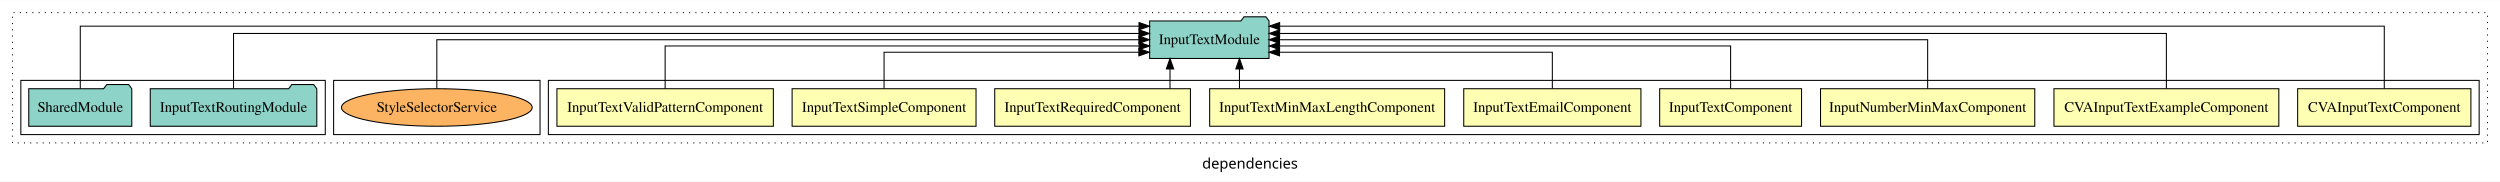
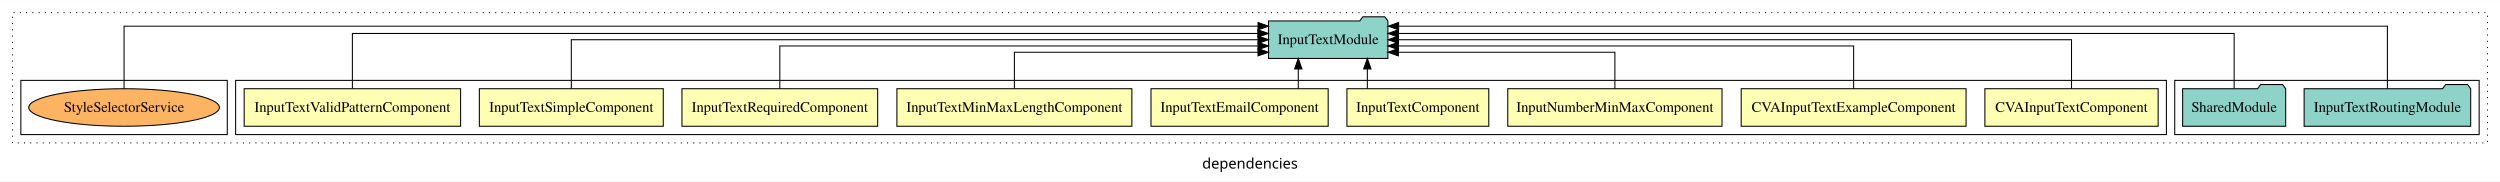
<svg xmlns="http://www.w3.org/2000/svg" width="2398pt" height="174pt" viewBox="0.00 0.00 2398.00 173.80">
  <g id="graph0" class="graph" transform="scale(1 1) rotate(0) translate(4 169.8)">
    <polygon fill="white" stroke="transparent" points="-4,4 -4,-169.8 2394,-169.8 2394,4 -4,4" />
    <text text-anchor="middle" x="1195" y="-8.2" font-family="sans-serif" font-size="14.00">dependencies</text>
    <g id="clust1" class="cluster">
      <polygon fill="none" stroke="black" stroke-dasharray="1,5" points="8,-32.8 8,-157.8 2382,-157.8 2382,-32.8 8,-32.8" />
    </g>
+     <g id="clust12" class="cluster">
+       <polygon fill="none" stroke="black" points="2082,-40.8 2082,-92.8 2374,-92.8 2374,-40.8 2082,-40.8" />
+     </g>
    <g id="clust2" class="cluster">
-       <polygon fill="none" stroke="black" points="522,-40.8 522,-92.8 2374,-92.8 2374,-40.8 522,-40.8" />
+       <polygon fill="none" stroke="black" points="222,-40.8 222,-92.8 2074,-92.8 2074,-40.8 222,-40.8" />
    </g>
    <g id="clust15" class="cluster">
-       <polygon fill="none" stroke="black" points="316,-40.8 316,-92.8 514,-92.8 514,-40.8 316,-40.8" />
-     </g>
-     <g id="clust12" class="cluster">
-       <polygon fill="none" stroke="black" points="16,-40.8 16,-92.8 308,-92.8 308,-40.8 16,-40.8" />
+       <polygon fill="none" stroke="black" points="16,-40.8 16,-92.8 214,-92.8 214,-40.8 16,-40.8" />
    </g>
    <g id="node1" class="node">
-       <polygon fill="#ffffb3" stroke="black" points="2366.09,-84.8 2199.91,-84.8 2199.91,-48.8 2366.09,-48.8 2366.09,-84.8" />
-       <text text-anchor="middle" x="2283" y="-62.6" font-family="Times,serif" font-size="14.00">CVAInputTextComponent</text>
+       <polygon fill="#ffffb3" stroke="black" points="2066.09,-84.8 1899.91,-84.8 1899.91,-48.8 2066.09,-48.8 2066.09,-84.8" />
+       <text text-anchor="middle" x="1983" y="-62.6" font-family="Times,serif" font-size="14.00">CVAInputTextComponent</text>
    </g>
    <g id="node10" class="node">
-       <polygon fill="#8dd3c7" stroke="black" points="1213.26,-149.8 1210.26,-153.8 1189.26,-153.8 1186.26,-149.8 1098.74,-149.8 1098.74,-113.8 1213.26,-113.8 1213.26,-149.8" />
-       <text text-anchor="middle" x="1156" y="-127.6" font-family="Times,serif" font-size="14.00">InputTextModule</text>
+       <polygon fill="#8dd3c7" stroke="black" points="1327.26,-149.8 1324.26,-153.8 1303.26,-153.8 1300.26,-149.8 1212.74,-149.8 1212.74,-113.8 1327.26,-113.8 1327.26,-149.8" />
+       <text text-anchor="middle" x="1270" y="-127.6" font-family="Times,serif" font-size="14.00">InputTextModule</text>
    </g>
    <g id="edge1" class="edge">
-       <path fill="none" stroke="black" d="M2283,-84.89C2283,-107.93 2283,-144.8 2283,-144.8 2283,-144.8 1223.44,-144.8 1223.44,-144.8" />
-       <polygon fill="black" stroke="black" points="1223.44,-141.3 1213.44,-144.8 1223.44,-148.3 1223.44,-141.3" />
+       <path fill="none" stroke="black" d="M1983,-84.91C1983,-104.14 1983,-131.8 1983,-131.8 1983,-131.8 1337.44,-131.8 1337.44,-131.8" />
+       <polygon fill="black" stroke="black" points="1337.44,-128.3 1327.44,-131.8 1337.44,-135.3 1337.44,-128.3" />
    </g>
    <g id="node2" class="node">
-       <polygon fill="#ffffb3" stroke="black" points="2181.85,-84.8 1966.15,-84.8 1966.15,-48.8 2181.85,-48.8 2181.85,-84.8" />
-       <text text-anchor="middle" x="2074" y="-62.6" font-family="Times,serif" font-size="14.00">CVAInputTextExampleComponent</text>
+       <polygon fill="#ffffb3" stroke="black" points="1881.85,-84.8 1666.15,-84.8 1666.15,-48.8 1881.85,-48.8 1881.85,-84.8" />
+       <text text-anchor="middle" x="1774" y="-62.6" font-family="Times,serif" font-size="14.00">CVAInputTextExampleComponent</text>
    </g>
    <g id="edge2" class="edge">
-       <path fill="none" stroke="black" d="M2074,-85.08C2074,-106.12 2074,-137.8 2074,-137.8 2074,-137.8 1223.43,-137.8 1223.43,-137.8" />
-       <polygon fill="black" stroke="black" points="1223.43,-134.3 1213.43,-137.8 1223.42,-141.3 1223.43,-134.3" />
+       <path fill="none" stroke="black" d="M1774,-84.82C1774,-102.17 1774,-125.8 1774,-125.8 1774,-125.8 1337.32,-125.8 1337.32,-125.8" />
+       <polygon fill="black" stroke="black" points="1337.32,-122.3 1327.32,-125.8 1337.32,-129.3 1337.32,-122.3" />
    </g>
    <g id="node3" class="node">
-       <polygon fill="#ffffb3" stroke="black" points="1947.75,-84.8 1742.25,-84.8 1742.25,-48.8 1947.75,-48.8 1947.75,-84.8" />
-       <text text-anchor="middle" x="1845" y="-62.6" font-family="Times,serif" font-size="14.00">InputNumberMinMaxComponent</text>
+       <polygon fill="#ffffb3" stroke="black" points="1647.75,-84.8 1442.25,-84.8 1442.25,-48.8 1647.75,-48.8 1647.75,-84.8" />
+       <text text-anchor="middle" x="1545" y="-62.6" font-family="Times,serif" font-size="14.00">InputNumberMinMaxComponent</text>
    </g>
    <g id="edge3" class="edge">
-       <path fill="none" stroke="black" d="M1845,-84.91C1845,-104.14 1845,-131.8 1845,-131.8 1845,-131.8 1223.26,-131.8 1223.26,-131.8" />
-       <polygon fill="black" stroke="black" points="1223.26,-128.3 1213.26,-131.8 1223.26,-135.3 1223.26,-128.3" />
+       <path fill="none" stroke="black" d="M1545,-85.04C1545,-100.37 1545,-119.8 1545,-119.8 1545,-119.8 1337.31,-119.8 1337.31,-119.8" />
+       <polygon fill="black" stroke="black" points="1337.31,-116.3 1327.31,-119.8 1337.31,-123.3 1337.31,-116.3" />
    </g>
    <g id="node4" class="node">
-       <polygon fill="#ffffb3" stroke="black" points="1724.04,-84.8 1587.96,-84.8 1587.96,-48.8 1724.04,-48.8 1724.04,-84.8" />
-       <text text-anchor="middle" x="1656" y="-62.6" font-family="Times,serif" font-size="14.00">InputTextComponent</text>
+       <polygon fill="#ffffb3" stroke="black" points="1424.04,-84.8 1287.96,-84.8 1287.96,-48.8 1424.04,-48.8 1424.04,-84.8" />
+       <text text-anchor="middle" x="1356" y="-62.6" font-family="Times,serif" font-size="14.00">InputTextComponent</text>
    </g>
    <g id="edge4" class="edge">
-       <path fill="none" stroke="black" d="M1656,-84.82C1656,-102.17 1656,-125.8 1656,-125.8 1656,-125.8 1223.36,-125.8 1223.36,-125.8" />
-       <polygon fill="black" stroke="black" points="1223.36,-122.3 1213.36,-125.8 1223.36,-129.3 1223.36,-122.3" />
+       <path fill="none" stroke="black" d="M1307.55,-84.91C1307.55,-84.91 1307.55,-103.79 1307.55,-103.79" />
+       <polygon fill="black" stroke="black" points="1304.05,-103.79 1307.55,-113.79 1311.05,-103.79 1304.05,-103.79" />
    </g>
    <g id="node5" class="node">
-       <polygon fill="#ffffb3" stroke="black" points="1569.98,-84.8 1400.02,-84.8 1400.02,-48.8 1569.98,-48.8 1569.98,-84.8" />
-       <text text-anchor="middle" x="1485" y="-62.6" font-family="Times,serif" font-size="14.00">InputTextEmailComponent</text>
+       <polygon fill="#ffffb3" stroke="black" points="1269.98,-84.8 1100.02,-84.8 1100.02,-48.8 1269.98,-48.8 1269.98,-84.8" />
+       <text text-anchor="middle" x="1185" y="-62.6" font-family="Times,serif" font-size="14.00">InputTextEmailComponent</text>
    </g>
    <g id="edge5" class="edge">
-       <path fill="none" stroke="black" d="M1485,-85.04C1485,-100.37 1485,-119.8 1485,-119.8 1485,-119.8 1223.31,-119.8 1223.31,-119.8" />
-       <polygon fill="black" stroke="black" points="1223.31,-116.3 1213.31,-119.8 1223.31,-123.3 1223.31,-116.3" />
+       <path fill="none" stroke="black" d="M1241.31,-84.91C1241.31,-84.91 1241.31,-103.79 1241.31,-103.79" />
+       <polygon fill="black" stroke="black" points="1237.81,-103.79 1241.31,-113.79 1244.81,-103.79 1237.81,-103.79" />
    </g>
    <g id="node6" class="node">
-       <polygon fill="#ffffb3" stroke="black" points="1381.69,-84.8 1156.31,-84.8 1156.31,-48.8 1381.69,-48.8 1381.69,-84.8" />
-       <text text-anchor="middle" x="1269" y="-62.6" font-family="Times,serif" font-size="14.00">InputTextMinMaxLengthComponent</text>
+       <polygon fill="#ffffb3" stroke="black" points="1081.69,-84.8 856.31,-84.8 856.31,-48.8 1081.69,-48.8 1081.69,-84.8" />
+       <text text-anchor="middle" x="969" y="-62.6" font-family="Times,serif" font-size="14.00">InputTextMinMaxLengthComponent</text>
    </g>
    <g id="edge6" class="edge">
-       <path fill="none" stroke="black" d="M1184.89,-84.91C1184.89,-84.91 1184.89,-103.79 1184.89,-103.79" />
-       <polygon fill="black" stroke="black" points="1181.39,-103.79 1184.89,-113.79 1188.39,-103.79 1181.39,-103.79" />
+       <path fill="none" stroke="black" d="M969,-85.04C969,-100.37 969,-119.8 969,-119.8 969,-119.8 1202.68,-119.8 1202.68,-119.8" />
+       <polygon fill="black" stroke="black" points="1202.68,-123.3 1212.68,-119.8 1202.68,-116.3 1202.68,-123.3" />
    </g>
    <g id="node7" class="node">
-       <polygon fill="#ffffb3" stroke="black" points="1137.86,-84.8 950.14,-84.8 950.14,-48.8 1137.86,-48.8 1137.86,-84.8" />
-       <text text-anchor="middle" x="1044" y="-62.6" font-family="Times,serif" font-size="14.00">InputTextRequiredComponent</text>
+       <polygon fill="#ffffb3" stroke="black" points="837.86,-84.8 650.14,-84.8 650.14,-48.8 837.86,-48.8 837.86,-84.8" />
+       <text text-anchor="middle" x="744" y="-62.6" font-family="Times,serif" font-size="14.00">InputTextRequiredComponent</text>
    </g>
    <g id="edge7" class="edge">
-       <path fill="none" stroke="black" d="M1118.27,-84.91C1118.27,-84.91 1118.27,-103.79 1118.27,-103.79" />
-       <polygon fill="black" stroke="black" points="1114.77,-103.79 1118.27,-113.79 1121.77,-103.79 1114.77,-103.79" />
+       <path fill="none" stroke="black" d="M744,-84.82C744,-102.17 744,-125.8 744,-125.8 744,-125.8 1202.71,-125.8 1202.71,-125.8" />
+       <polygon fill="black" stroke="black" points="1202.71,-129.3 1212.71,-125.8 1202.71,-122.3 1202.71,-129.3" />
    </g>
    <g id="node8" class="node">
-       <polygon fill="#ffffb3" stroke="black" points="932.21,-84.8 755.79,-84.8 755.79,-48.8 932.21,-48.8 932.21,-84.8" />
-       <text text-anchor="middle" x="844" y="-62.6" font-family="Times,serif" font-size="14.00">InputTextSimpleComponent</text>
+       <polygon fill="#ffffb3" stroke="black" points="632.21,-84.8 455.79,-84.8 455.79,-48.8 632.21,-48.8 632.21,-84.8" />
+       <text text-anchor="middle" x="544" y="-62.6" font-family="Times,serif" font-size="14.00">InputTextSimpleComponent</text>
    </g>
    <g id="edge8" class="edge">
-       <path fill="none" stroke="black" d="M844,-85.04C844,-100.37 844,-119.8 844,-119.8 844,-119.8 1088.41,-119.8 1088.41,-119.8" />
-       <polygon fill="black" stroke="black" points="1088.41,-123.3 1098.41,-119.8 1088.41,-116.3 1088.41,-123.3" />
+       <path fill="none" stroke="black" d="M544,-84.91C544,-104.14 544,-131.8 544,-131.8 544,-131.8 1202.73,-131.8 1202.73,-131.8" />
+       <polygon fill="black" stroke="black" points="1202.73,-135.3 1212.73,-131.8 1202.73,-128.3 1202.73,-135.3" />
    </g>
    <g id="node9" class="node">
-       <polygon fill="#ffffb3" stroke="black" points="737.8,-84.8 530.2,-84.8 530.2,-48.8 737.8,-48.8 737.8,-84.8" />
-       <text text-anchor="middle" x="634" y="-62.6" font-family="Times,serif" font-size="14.00">InputTextValidPatternComponent</text>
+       <polygon fill="#ffffb3" stroke="black" points="437.8,-84.8 230.2,-84.8 230.2,-48.8 437.8,-48.8 437.8,-84.8" />
+       <text text-anchor="middle" x="334" y="-62.6" font-family="Times,serif" font-size="14.00">InputTextValidPatternComponent</text>
    </g>
    <g id="edge9" class="edge">
-       <path fill="none" stroke="black" d="M634,-84.82C634,-102.17 634,-125.8 634,-125.8 634,-125.8 1088.64,-125.8 1088.64,-125.8" />
-       <polygon fill="black" stroke="black" points="1088.64,-129.3 1098.64,-125.8 1088.64,-122.3 1088.64,-129.3" />
+       <path fill="none" stroke="black" d="M334,-85.08C334,-106.12 334,-137.8 334,-137.8 334,-137.8 1202.51,-137.8 1202.51,-137.8" />
+       <polygon fill="black" stroke="black" points="1202.51,-141.3 1212.51,-137.8 1202.51,-134.3 1202.51,-141.3" />
    </g>
    <g id="node11" class="node">
-       <polygon fill="#8dd3c7" stroke="black" points="299.88,-84.8 296.88,-88.8 275.88,-88.8 272.88,-84.8 140.12,-84.8 140.12,-48.8 299.88,-48.8 299.88,-84.8" />
-       <text text-anchor="middle" x="220" y="-62.6" font-family="Times,serif" font-size="14.00">InputTextRoutingModule</text>
+       <polygon fill="#8dd3c7" stroke="black" points="2365.88,-84.8 2362.88,-88.8 2341.88,-88.8 2338.88,-84.8 2206.12,-84.8 2206.12,-48.8 2365.88,-48.8 2365.88,-84.8" />
+       <text text-anchor="middle" x="2286" y="-62.6" font-family="Times,serif" font-size="14.00">InputTextRoutingModule</text>
    </g>
    <g id="edge10" class="edge">
-       <path fill="none" stroke="black" d="M220,-85.08C220,-106.12 220,-137.8 220,-137.8 220,-137.8 1088.51,-137.8 1088.51,-137.8" />
-       <polygon fill="black" stroke="black" points="1088.51,-141.3 1098.51,-137.8 1088.51,-134.3 1088.51,-141.3" />
+       <path fill="none" stroke="black" d="M2286,-84.89C2286,-107.93 2286,-144.8 2286,-144.8 2286,-144.8 1337.54,-144.8 1337.54,-144.8" />
+       <polygon fill="black" stroke="black" points="1337.54,-141.3 1327.54,-144.8 1337.54,-148.3 1337.54,-141.3" />
    </g>
    <g id="node12" class="node">
-       <polygon fill="#8dd3c7" stroke="black" points="122.42,-84.8 119.42,-88.8 98.42,-88.8 95.42,-84.8 23.58,-84.8 23.58,-48.8 122.42,-48.8 122.42,-84.8" />
-       <text text-anchor="middle" x="73" y="-62.6" font-family="Times,serif" font-size="14.00">SharedModule</text>
+       <polygon fill="#8dd3c7" stroke="black" points="2188.42,-84.8 2185.42,-88.8 2164.42,-88.8 2161.42,-84.8 2089.58,-84.8 2089.58,-48.8 2188.42,-48.8 2188.42,-84.8" />
+       <text text-anchor="middle" x="2139" y="-62.6" font-family="Times,serif" font-size="14.00">SharedModule</text>
    </g>
    <g id="edge11" class="edge">
-       <path fill="none" stroke="black" d="M73,-84.89C73,-107.93 73,-144.8 73,-144.8 73,-144.8 1088.54,-144.8 1088.54,-144.8" />
-       <polygon fill="black" stroke="black" points="1088.54,-148.3 1098.54,-144.8 1088.54,-141.3 1088.54,-148.3" />
+       <path fill="none" stroke="black" d="M2139,-85.08C2139,-106.12 2139,-137.8 2139,-137.8 2139,-137.8 1337.35,-137.8 1337.35,-137.8" />
+       <polygon fill="black" stroke="black" points="1337.35,-134.3 1327.35,-137.8 1337.35,-141.3 1337.35,-134.3" />
    </g>
    <g id="node13" class="node">
-       <ellipse fill="#fdb462" stroke="black" cx="415" cy="-66.8" rx="91.46" ry="18" />
-       <text text-anchor="middle" x="415" y="-62.6" font-family="Times,serif" font-size="14.00">StyleSelectorService</text>
+       <ellipse fill="#fdb462" stroke="black" cx="115" cy="-66.8" rx="91.46" ry="18" />
+       <text text-anchor="middle" x="115" y="-62.6" font-family="Times,serif" font-size="14.00">StyleSelectorService</text>
    </g>
    <g id="edge12" class="edge">
-       <path fill="none" stroke="black" d="M415,-84.91C415,-104.14 415,-131.8 415,-131.8 415,-131.8 1088.47,-131.8 1088.47,-131.8" />
-       <polygon fill="black" stroke="black" points="1088.47,-135.3 1098.47,-131.8 1088.47,-128.3 1088.47,-135.3" />
+       <path fill="none" stroke="black" d="M115,-84.89C115,-107.93 115,-144.8 115,-144.8 115,-144.8 1202.72,-144.8 1202.72,-144.8" />
+       <polygon fill="black" stroke="black" points="1202.72,-148.3 1212.72,-144.8 1202.72,-141.3 1202.72,-148.3" />
    </g>
  </g>
</svg>
